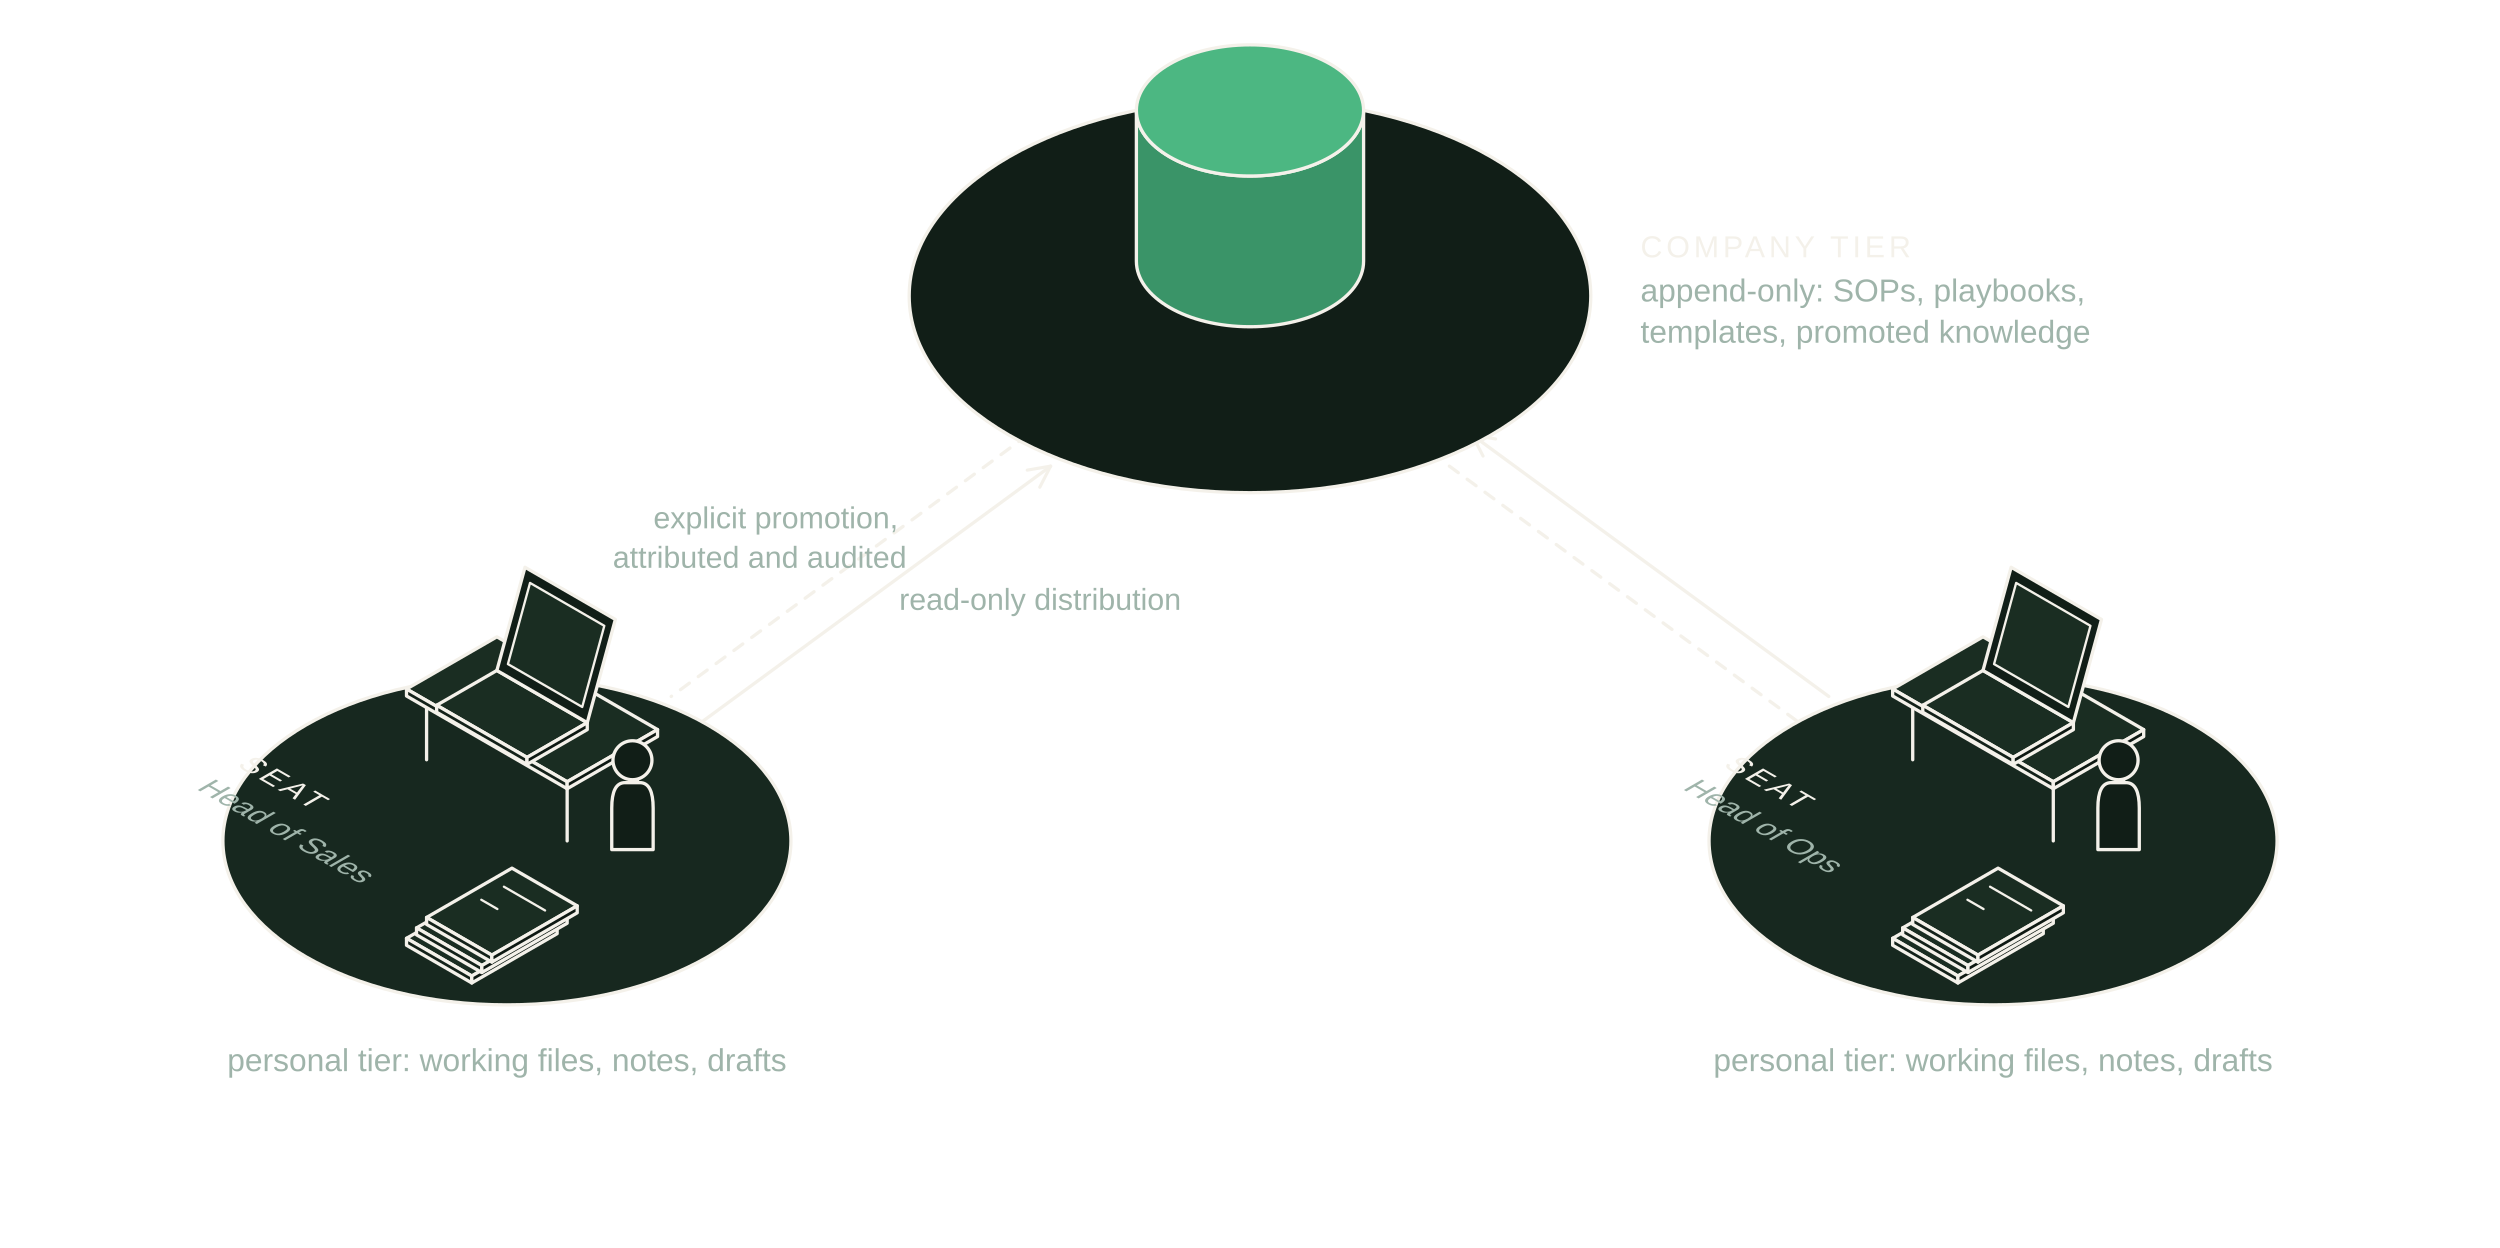
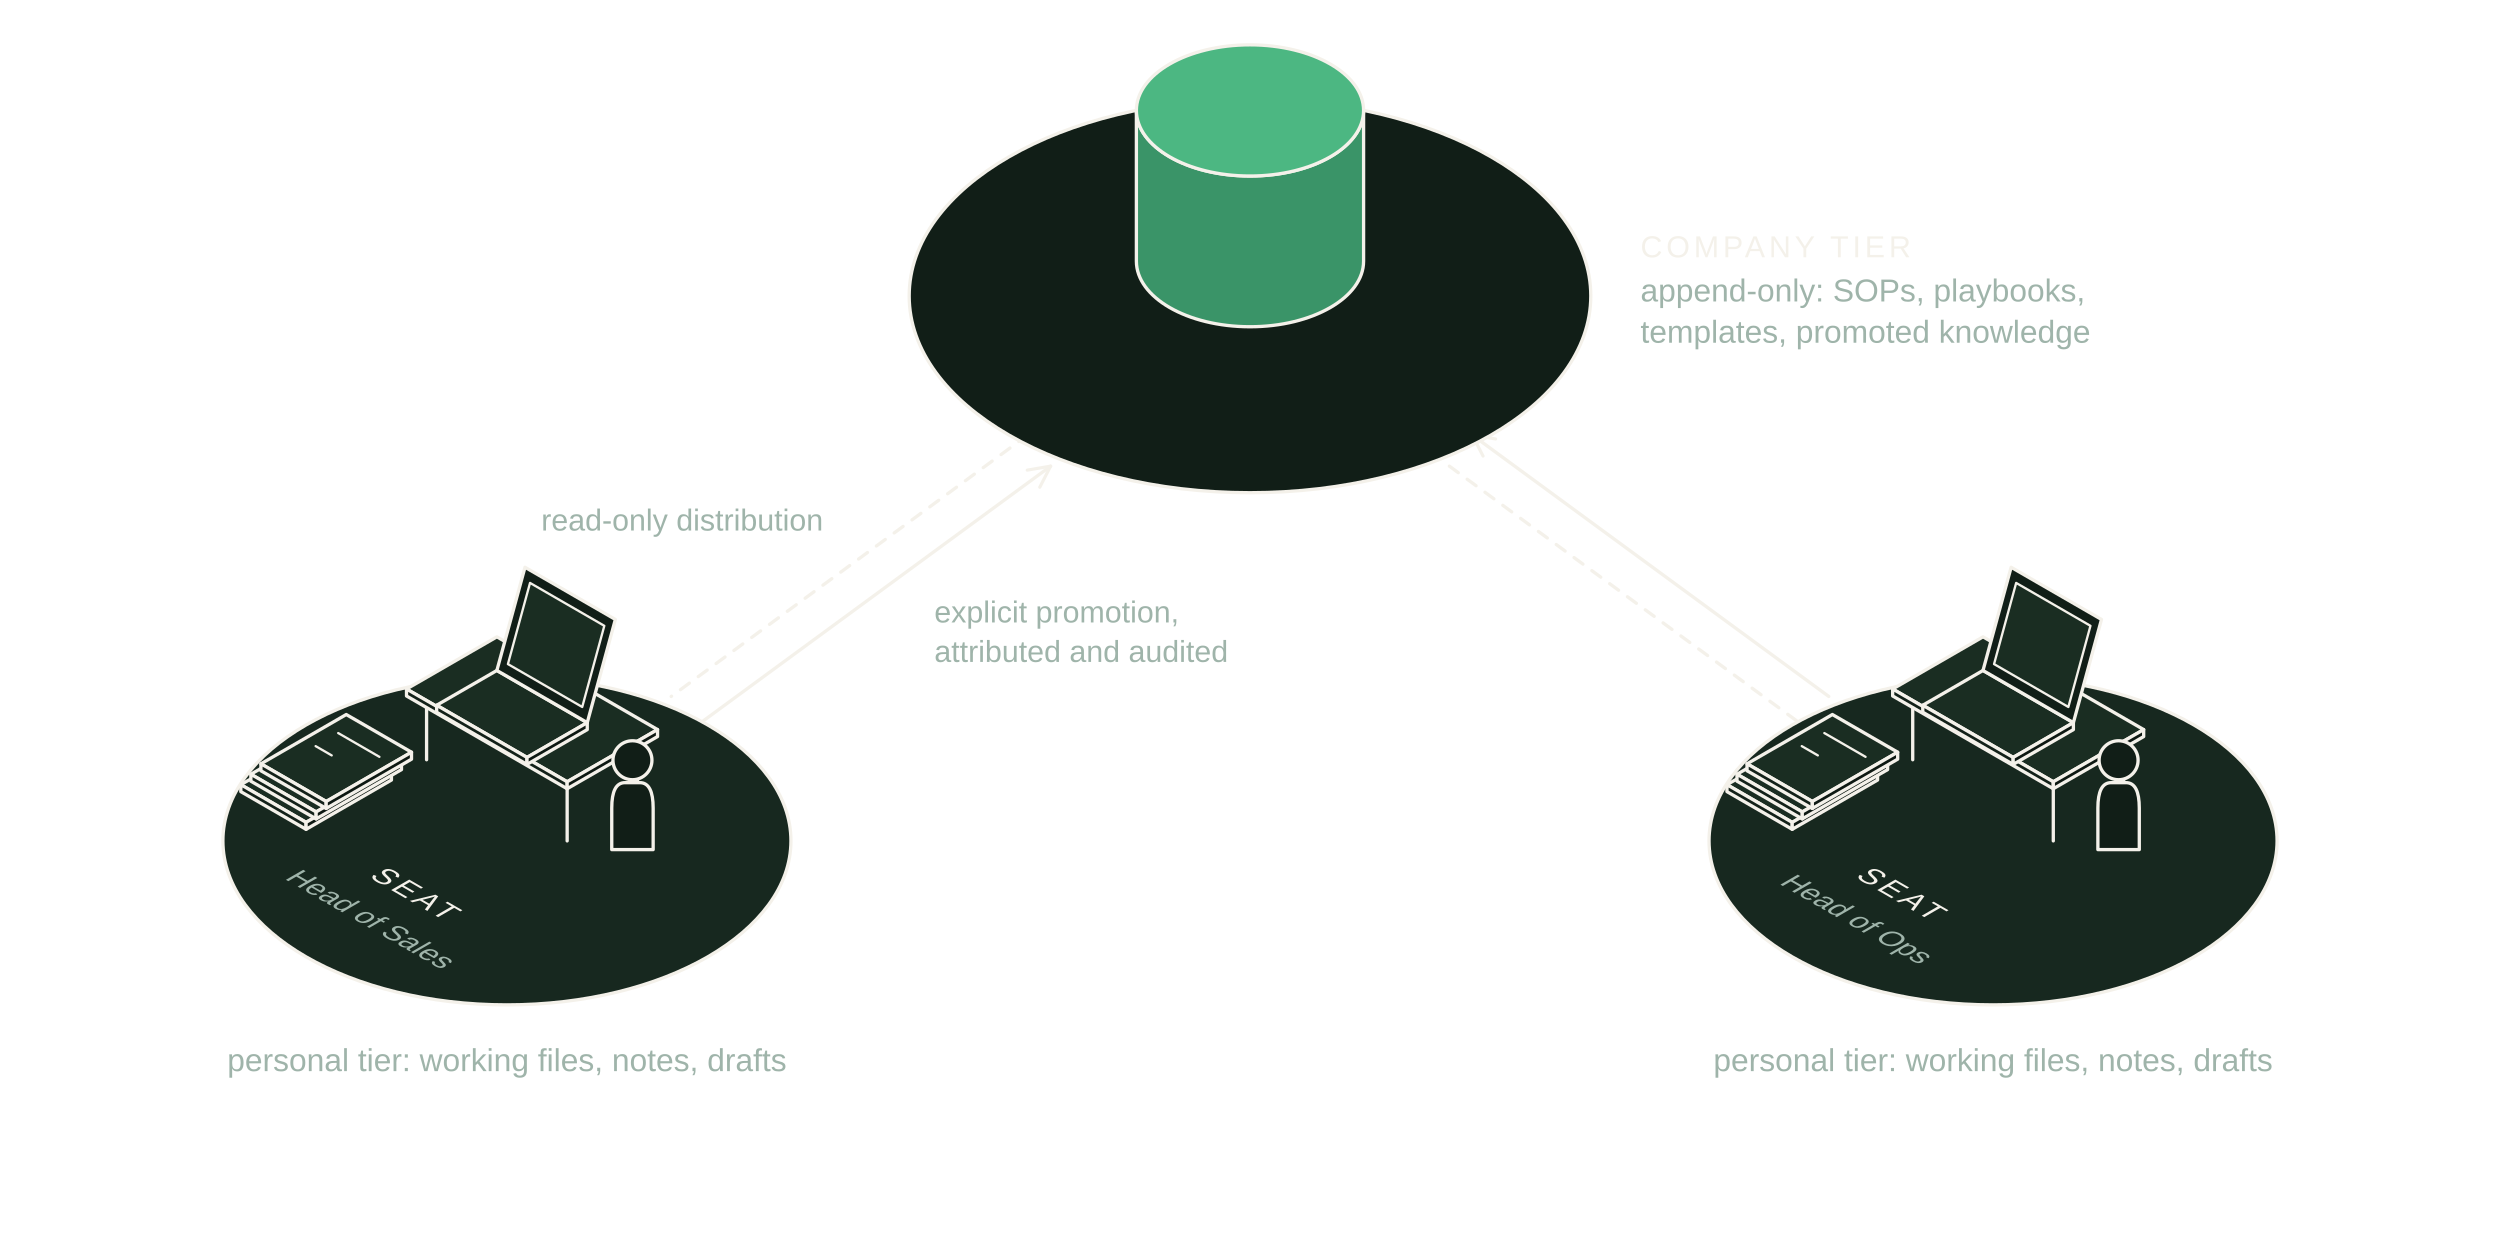
<svg xmlns="http://www.w3.org/2000/svg" viewBox="-452.78 -241.6 905.57 452" width="100%" role="img" aria-labelledby="knowledge-tiers-t knowledge-tiers-d" style="display:block;height:auto;max-width:100%" stroke-linejoin="round" stroke-linecap="round">
  <defs>
    <marker id="arrow" viewBox="0 0 10 10" refX="9" refY="5" markerWidth="8" markerHeight="8" orient="auto-start-reverse">
      <path d="M1,1 L9,5 L1,9" fill="none" stroke="#f4f1ea" stroke-width="1.2" stroke-linejoin="round" />
    </marker>
    <marker id="arrow-accent" viewBox="0 0 10 10" refX="9" refY="5" markerWidth="8" markerHeight="8" orient="auto-start-reverse">
      <path d="M1,1 L9,5 L1,9" fill="none" stroke="#4cb782" stroke-width="1.3" stroke-linejoin="round" />
    </marker>
  </defs>
  <line x1="-201.38" y1="21.97" x2="-72.22" y2="-72.75" stroke="#f4f1ea" stroke-width="1.2" marker-end="url(#arrow)" />
  <line x1="-80.5" y1="-84.04" x2="-209.66" y2="10.68" stroke="#f4f1ea" stroke-width="1.2" stroke-dasharray="4 4" />
  <line x1="209.66" y1="10.68" x2="80.5" y2="-84.04" stroke="#f4f1ea" stroke-width="1.2" marker-end="url(#arrow)" />
  <line x1="72.22" y1="-72.75" x2="201.38" y2="21.97" stroke="#f4f1ea" stroke-width="1.2" stroke-dasharray="4 4" />
  <ellipse cx="0" cy="-134.4" rx="123.45" ry="71.28" fill="#111e17" stroke="#f4f1ea" stroke-width="1.2" />
  <path d="M-41.15,-147 A41.15,23.76 0 0 0 41.15,-147 L41.15,-201.6 A41.15,23.76 0 0 1 -41.15,-201.6 Z" fill="#3a9468" stroke="#f4f1ea" stroke-width="1.2" />
  <ellipse cx="0" cy="-201.6" rx="41.15" ry="23.76" fill="#4cb782" stroke="#f4f1ea" stroke-width="1.2" />
  <ellipse cx="-269.16" cy="63" rx="102.88" ry="59.4" fill="#17281f" stroke="#f4f1ea" stroke-width="1.2" />
  <ellipse cx="269.16" cy="63" rx="102.88" ry="59.4" fill="#17281f" stroke="#f4f1ea" stroke-width="1.2" />
+   <polygon points="-334.63,24.78 -310.99,38.43 -341.91,56.28 -365.55,42.63" fill="#1a2d22" stroke="#f4f1ea" stroke-width="1.2" />
+   <polygon points="-365.55,42.63 -341.91,56.28 -341.91,58.8 -365.55,45.15" fill="#132119" stroke="#f4f1ea" stroke-width="1.2" />
+   <polygon points="-310.99,38.43 -341.91,56.28 -341.91,58.8 -310.99,40.95" fill="#0d1812" stroke="#f4f1ea" stroke-width="1.2" />
+   <polygon points="-330.99,21 -307.35,34.65 -338.27,52.5 -361.91,38.85" fill="#1a2d22" stroke="#f4f1ea" stroke-width="1.2" />
+   <polygon points="-361.91,38.85 -338.27,52.5 -338.27,55.02 -361.91,41.37" fill="#132119" stroke="#f4f1ea" stroke-width="1.2" />
+   <polygon points="-307.35,34.65 -338.27,52.5 -338.27,55.02 -307.35,37.17" fill="#0d1812" stroke="#f4f1ea" stroke-width="1.2" />
+   <polygon points="-327.36,17.22 -303.72,30.87 -334.63,48.72 -358.27,35.07" fill="#1a2d22" stroke="#f4f1ea" stroke-width="1.2" />
+   <polygon points="-358.27,35.07 -334.63,48.72 -334.63,51.24 -358.27,37.59" fill="#132119" stroke="#f4f1ea" stroke-width="1.2" />
+   <polygon points="-303.72,30.87 -334.63,48.72 -334.63,51.24 -303.72,33.39" fill="#0d1812" stroke="#f4f1ea" stroke-width="1.2" />
+   <line x1="-330.27" y1="23.94" x2="-315.35" y2="32.55" stroke="#f4f1ea" stroke-width="0.84" />
+   <line x1="-338.45" y1="28.67" x2="-332.63" y2="32.03" stroke="#f4f1ea" stroke-width="0.84" />
+   <polygon points="203.69,24.78 227.33,38.43 196.41,56.28 172.77,42.63" fill="#1a2d22" stroke="#f4f1ea" stroke-width="1.2" />
+   <polygon points="172.77,42.63 196.41,56.28 196.41,58.8 172.77,45.15" fill="#132119" stroke="#f4f1ea" stroke-width="1.2" />
+   <polygon points="227.33,38.43 196.41,56.28 196.41,58.8 227.33,40.95" fill="#0d1812" stroke="#f4f1ea" stroke-width="1.2" />
+   <polygon points="207.33,21 230.97,34.65 200.05,52.5 176.41,38.85" fill="#1a2d22" stroke="#f4f1ea" stroke-width="1.2" />
+   <polygon points="176.41,38.85 200.05,52.5 200.05,55.02 176.41,41.37" fill="#132119" stroke="#f4f1ea" stroke-width="1.2" />
+   <polygon points="230.97,34.65 200.05,52.5 200.05,55.02 230.97,37.17" fill="#0d1812" stroke="#f4f1ea" stroke-width="1.2" />
+   <polygon points="210.96,17.22 234.61,30.87 203.69,48.72 180.05,35.07" fill="#1a2d22" stroke="#f4f1ea" stroke-width="1.2" />
+   <polygon points="180.05,35.07 203.69,48.72 203.69,51.24 180.05,37.59" fill="#132119" stroke="#f4f1ea" stroke-width="1.2" />
+   <polygon points="234.61,30.87 203.69,48.72 203.69,51.24 234.61,33.39" fill="#0d1812" stroke="#f4f1ea" stroke-width="1.2" />
+   <line x1="208.05" y1="23.94" x2="222.97" y2="32.55" stroke="#f4f1ea" stroke-width="0.84" />
+   <line x1="199.87" y1="28.67" x2="205.69" y2="32.03" stroke="#f4f1ea" stroke-width="0.84" />
  <line x1="-272.8" y1="18.9" x2="-272.8" y2="-4.2" stroke="#f4f1ea" stroke-width="1.2" />
  <line x1="-221.88" y1="48.3" x2="-221.88" y2="25.2" stroke="#f4f1ea" stroke-width="1.2" />
  <line x1="-298.26" y1="33.6" x2="-298.26" y2="10.5" stroke="#f4f1ea" stroke-width="1.2" />
  <line x1="-247.34" y1="63" x2="-247.34" y2="39.9" stroke="#f4f1ea" stroke-width="1.2" />
  <polygon points="-272.8,-10.92 -214.6,22.68 -247.34,41.58 -305.53,7.98" fill="#1a2d22" stroke="#f4f1ea" stroke-width="1.2" />
  <polygon points="-305.53,7.98 -247.34,41.58 -247.34,44.1 -305.53,10.5" fill="#132119" stroke="#f4f1ea" stroke-width="1.2" />
  <polygon points="-214.6,22.68 -247.34,41.58 -247.34,44.1 -214.6,25.2" fill="#0d1812" stroke="#f4f1ea" stroke-width="1.2" />
  <polygon points="-272.8,1.26 -240.06,20.16 -261.89,32.76 -294.62,13.86" fill="#1a2d22" stroke="#f4f1ea" stroke-width="1.2" />
  <polygon points="-294.62,13.86 -261.89,32.76 -261.89,35.28 -294.62,16.38" fill="#132119" stroke="#f4f1ea" stroke-width="1.2" />
  <polygon points="-240.06,20.16 -261.89,32.76 -261.89,35.28 -240.06,22.68" fill="#0d1812" stroke="#f4f1ea" stroke-width="1.2" />
  <polygon points="-272.8,1.26 -240.06,20.16 -229.88,-17.22 -262.61,-36.12" fill="#111e17" stroke="#f4f1ea" stroke-width="1.2" />
  <polygon points="-268.8,-1.05 -241.88,14.49 -233.88,-14.91 -260.79,-30.45" fill="#1a2d22" stroke="#f4f1ea" stroke-width="0.84" />
  <path d="M-231.19,66.15 L-231.19,51.11 Q-231.19,41.9 -226.39,41.9 L-220.99,41.9 Q-216.19,41.9 -216.19,51.11 L-216.19,66.15 Z" fill="#111e17" stroke="#f4f1ea" stroke-width="1.2" />
  <ellipse cx="-223.69" cy="33.78" rx="7.06" ry="7.06" fill="#111e17" stroke="#f4f1ea" stroke-width="1.2" />
  <line x1="265.52" y1="18.9" x2="265.52" y2="-4.2" stroke="#f4f1ea" stroke-width="1.2" />
  <line x1="316.45" y1="48.3" x2="316.45" y2="25.2" stroke="#f4f1ea" stroke-width="1.2" />
  <line x1="240.06" y1="33.6" x2="240.06" y2="10.5" stroke="#f4f1ea" stroke-width="1.2" />
  <line x1="290.98" y1="63" x2="290.98" y2="39.9" stroke="#f4f1ea" stroke-width="1.2" />
  <polygon points="265.52,-10.92 323.72,22.68 290.98,41.58 232.79,7.98" fill="#1a2d22" stroke="#f4f1ea" stroke-width="1.2" />
  <polygon points="232.79,7.98 290.98,41.58 290.98,44.1 232.79,10.5" fill="#132119" stroke="#f4f1ea" stroke-width="1.2" />
  <polygon points="323.72,22.68 290.98,41.58 290.98,44.1 323.72,25.2" fill="#0d1812" stroke="#f4f1ea" stroke-width="1.2" />
  <polygon points="265.52,1.26 298.26,20.16 276.44,32.76 243.7,13.86" fill="#1a2d22" stroke="#f4f1ea" stroke-width="1.2" />
  <polygon points="243.7,13.86 276.44,32.76 276.44,35.28 243.7,16.38" fill="#132119" stroke="#f4f1ea" stroke-width="1.2" />
  <polygon points="298.26,20.16 276.44,32.76 276.44,35.28 298.26,22.68" fill="#0d1812" stroke="#f4f1ea" stroke-width="1.2" />
  <polygon points="265.52,1.26 298.26,20.16 308.44,-17.22 275.71,-36.12" fill="#111e17" stroke="#f4f1ea" stroke-width="1.2" />
  <polygon points="269.52,-1.05 296.44,14.49 304.44,-14.91 277.53,-30.45" fill="#1a2d22" stroke="#f4f1ea" stroke-width="0.84" />
  <path d="M307.13,66.15 L307.13,51.11 Q307.13,41.9 311.93,41.9 L317.33,41.9 Q322.13,41.9 322.13,51.11 L322.13,66.15 Z" fill="#111e17" stroke="#f4f1ea" stroke-width="1.2" />
  <ellipse cx="314.63" cy="33.78" rx="7.06" ry="7.06" fill="#111e17" stroke="#f4f1ea" stroke-width="1.2" />
-   <polygon points="-274.62,80.43 -250.97,94.08 -281.89,111.93 -305.53,98.28" fill="#1a2d22" stroke="#f4f1ea" stroke-width="1.2" />
-   <polygon points="-305.53,98.28 -281.89,111.93 -281.89,114.45 -305.53,100.8" fill="#132119" stroke="#f4f1ea" stroke-width="1.2" />
-   <polygon points="-250.97,94.08 -281.89,111.93 -281.89,114.45 -250.97,96.6" fill="#0d1812" stroke="#f4f1ea" stroke-width="1.2" />
-   <polygon points="-270.98,76.65 -247.34,90.3 -278.25,108.15 -301.9,94.5" fill="#1a2d22" stroke="#f4f1ea" stroke-width="1.2" />
-   <polygon points="-301.9,94.5 -278.25,108.15 -278.25,110.67 -301.9,97.02" fill="#132119" stroke="#f4f1ea" stroke-width="1.2" />
-   <polygon points="-247.34,90.3 -278.25,108.15 -278.25,110.67 -247.34,92.82" fill="#0d1812" stroke="#f4f1ea" stroke-width="1.2" />
-   <polygon points="-267.34,72.87 -243.7,86.52 -274.62,104.37 -298.26,90.72" fill="#1a2d22" stroke="#f4f1ea" stroke-width="1.2" />
-   <polygon points="-298.26,90.72 -274.62,104.37 -274.62,106.89 -298.26,93.24" fill="#132119" stroke="#f4f1ea" stroke-width="1.2" />
-   <polygon points="-243.7,86.52 -274.62,104.37 -274.62,106.89 -243.7,89.04" fill="#0d1812" stroke="#f4f1ea" stroke-width="1.2" />
-   <line x1="-270.25" y1="79.59" x2="-255.34" y2="88.2" stroke="#f4f1ea" stroke-width="0.84" />
-   <line x1="-278.44" y1="84.32" x2="-272.62" y2="87.67" stroke="#f4f1ea" stroke-width="0.84" />
-   <polygon points="263.7,80.43 287.35,94.08 256.43,111.93 232.79,98.28" fill="#1a2d22" stroke="#f4f1ea" stroke-width="1.2" />
-   <polygon points="232.79,98.28 256.43,111.93 256.43,114.45 232.79,100.8" fill="#132119" stroke="#f4f1ea" stroke-width="1.2" />
-   <polygon points="287.35,94.08 256.43,111.93 256.43,114.45 287.35,96.6" fill="#0d1812" stroke="#f4f1ea" stroke-width="1.2" />
-   <polygon points="267.34,76.65 290.98,90.3 260.07,108.15 236.42,94.5" fill="#1a2d22" stroke="#f4f1ea" stroke-width="1.2" />
-   <polygon points="236.42,94.5 260.07,108.15 260.07,110.67 236.42,97.02" fill="#132119" stroke="#f4f1ea" stroke-width="1.2" />
-   <polygon points="290.98,90.3 260.07,108.15 260.07,110.67 290.98,92.82" fill="#0d1812" stroke="#f4f1ea" stroke-width="1.2" />
-   <polygon points="270.98,72.87 294.62,86.52 263.7,104.37 240.06,90.72" fill="#1a2d22" stroke="#f4f1ea" stroke-width="1.2" />
-   <polygon points="240.06,90.72 263.7,104.37 263.7,106.89 240.06,93.24" fill="#132119" stroke="#f4f1ea" stroke-width="1.2" />
-   <polygon points="294.62,86.52 263.7,104.37 263.7,106.89 294.62,89.04" fill="#0d1812" stroke="#f4f1ea" stroke-width="1.2" />
-   <line x1="268.07" y1="79.59" x2="282.98" y2="88.2" stroke="#f4f1ea" stroke-width="0.84" />
-   <line x1="259.89" y1="84.32" x2="265.71" y2="87.68" stroke="#f4f1ea" stroke-width="0.84" />
-   <text x="-124.385" y="-50.228" font-family="Switzer, 'SF Pro Text', 'Helvetica Neue', Arial, sans-serif" font-size="11" font-weight="400" fill="#9fb4aa" text-anchor="end">
-     <tspan x="-124.385" dy="0">explicit promotion,</tspan>
-     <tspan x="-124.385" dy="14.3">attributed and audited</tspan>
+   <text x="-114.342" y="-16.126" font-family="Switzer, 'SF Pro Text', 'Helvetica Neue', Arial, sans-serif" font-size="11" font-weight="400" fill="#9fb4aa" text-anchor="start">
+     <tspan x="-114.342" dy="0">explicit promotion,</tspan>
+     <tspan x="-114.342" dy="14.3">attributed and audited</tspan>
  </text>
-   <text x="-127.08" y="-20.68" font-family="Switzer, 'SF Pro Text', 'Helvetica Neue', Arial, sans-serif" font-size="11" font-weight="400" fill="#9fb4aa" text-anchor="start">read-only distribution</text>
-   <text x="0" y="0" transform="matrix(0.8660254,0.5,-0.8660254,0.5,-367.37,35.7)" font-family="Switzer, 'SF Pro Text', 'Helvetica Neue', Arial, sans-serif" font-size="11" font-weight="500" fill="#f4f1ea" text-anchor="start" letter-spacing="1.4">SEAT</text>
-   <text x="0" y="0" transform="matrix(0.8660254,0.5,-0.8660254,0.5,-381.92,44.1)" font-family="Switzer, 'SF Pro Text', 'Helvetica Neue', Arial, sans-serif" font-size="11" font-weight="400" fill="#9fb4aa" text-anchor="start">Head of Sales</text>
+   <text x="-154.622" y="-49.416" font-family="Switzer, 'SF Pro Text', 'Helvetica Neue', Arial, sans-serif" font-size="11" font-weight="400" fill="#9fb4aa" text-anchor="end">read-only distribution</text>
+   <text x="0" y="0" transform="matrix(0.8660254,0.5,-0.8660254,0.5,-305.53,84)" font-family="Switzer, 'SF Pro Text', 'Helvetica Neue', Arial, sans-serif" font-size="11" font-weight="500" fill="#f4f1ea" text-anchor="middle" letter-spacing="1.4">SEAT</text>
+   <text x="0" y="0" transform="matrix(0.8660254,0.5,-0.8660254,0.5,-321.38,93.15)" font-family="Switzer, 'SF Pro Text', 'Helvetica Neue', Arial, sans-serif" font-size="10.5" font-weight="400" fill="#9fb4aa" text-anchor="middle">Head of Sales</text>
  <text x="-269.16" y="146.397" font-family="Switzer, 'SF Pro Text', 'Helvetica Neue', Arial, sans-serif" font-size="11.5" font-weight="400" fill="#9fb4aa" text-anchor="middle">personal tier: working files, notes, drafts</text>
-   <text x="0" y="0" transform="matrix(0.8660254,0.5,-0.8660254,0.5,170.95,35.7)" font-family="Switzer, 'SF Pro Text', 'Helvetica Neue', Arial, sans-serif" font-size="11" font-weight="500" fill="#f4f1ea" text-anchor="start" letter-spacing="1.4">SEAT</text>
-   <text x="0" y="0" transform="matrix(0.8660254,0.5,-0.8660254,0.5,156.4,44.1)" font-family="Switzer, 'SF Pro Text', 'Helvetica Neue', Arial, sans-serif" font-size="11" font-weight="400" fill="#9fb4aa" text-anchor="start">Head of Ops</text>
+   <text x="0" y="0" transform="matrix(0.8660254,0.5,-0.8660254,0.5,232.79,84)" font-family="Switzer, 'SF Pro Text', 'Helvetica Neue', Arial, sans-serif" font-size="11" font-weight="500" fill="#f4f1ea" text-anchor="middle" letter-spacing="1.4">SEAT</text>
+   <text x="0" y="0" transform="matrix(0.8660254,0.5,-0.8660254,0.5,216.94,93.15)" font-family="Switzer, 'SF Pro Text', 'Helvetica Neue', Arial, sans-serif" font-size="10.5" font-weight="400" fill="#9fb4aa" text-anchor="middle">Head of Ops</text>
  <text x="269.16" y="146.397" font-family="Switzer, 'SF Pro Text', 'Helvetica Neue', Arial, sans-serif" font-size="11.5" font-weight="400" fill="#9fb4aa" text-anchor="middle">personal tier: working files, notes, drafts</text>
  <text x="141.454" y="-148.4" font-family="Switzer, 'SF Pro Text', 'Helvetica Neue', Arial, sans-serif" font-size="11" font-weight="500" fill="#f4f1ea" text-anchor="start" letter-spacing="1.4">COMPANY TIER</text>
  <text x="141.454" y="-132.4" font-family="Switzer, 'SF Pro Text', 'Helvetica Neue', Arial, sans-serif" font-size="11.5" font-weight="400" fill="#9fb4aa" text-anchor="start">
    <tspan x="141.454" dy="0">append-only: SOPs, playbooks,</tspan>
    <tspan x="141.454" dy="14.95">templates, promoted knowledge</tspan>
  </text>
</svg>
